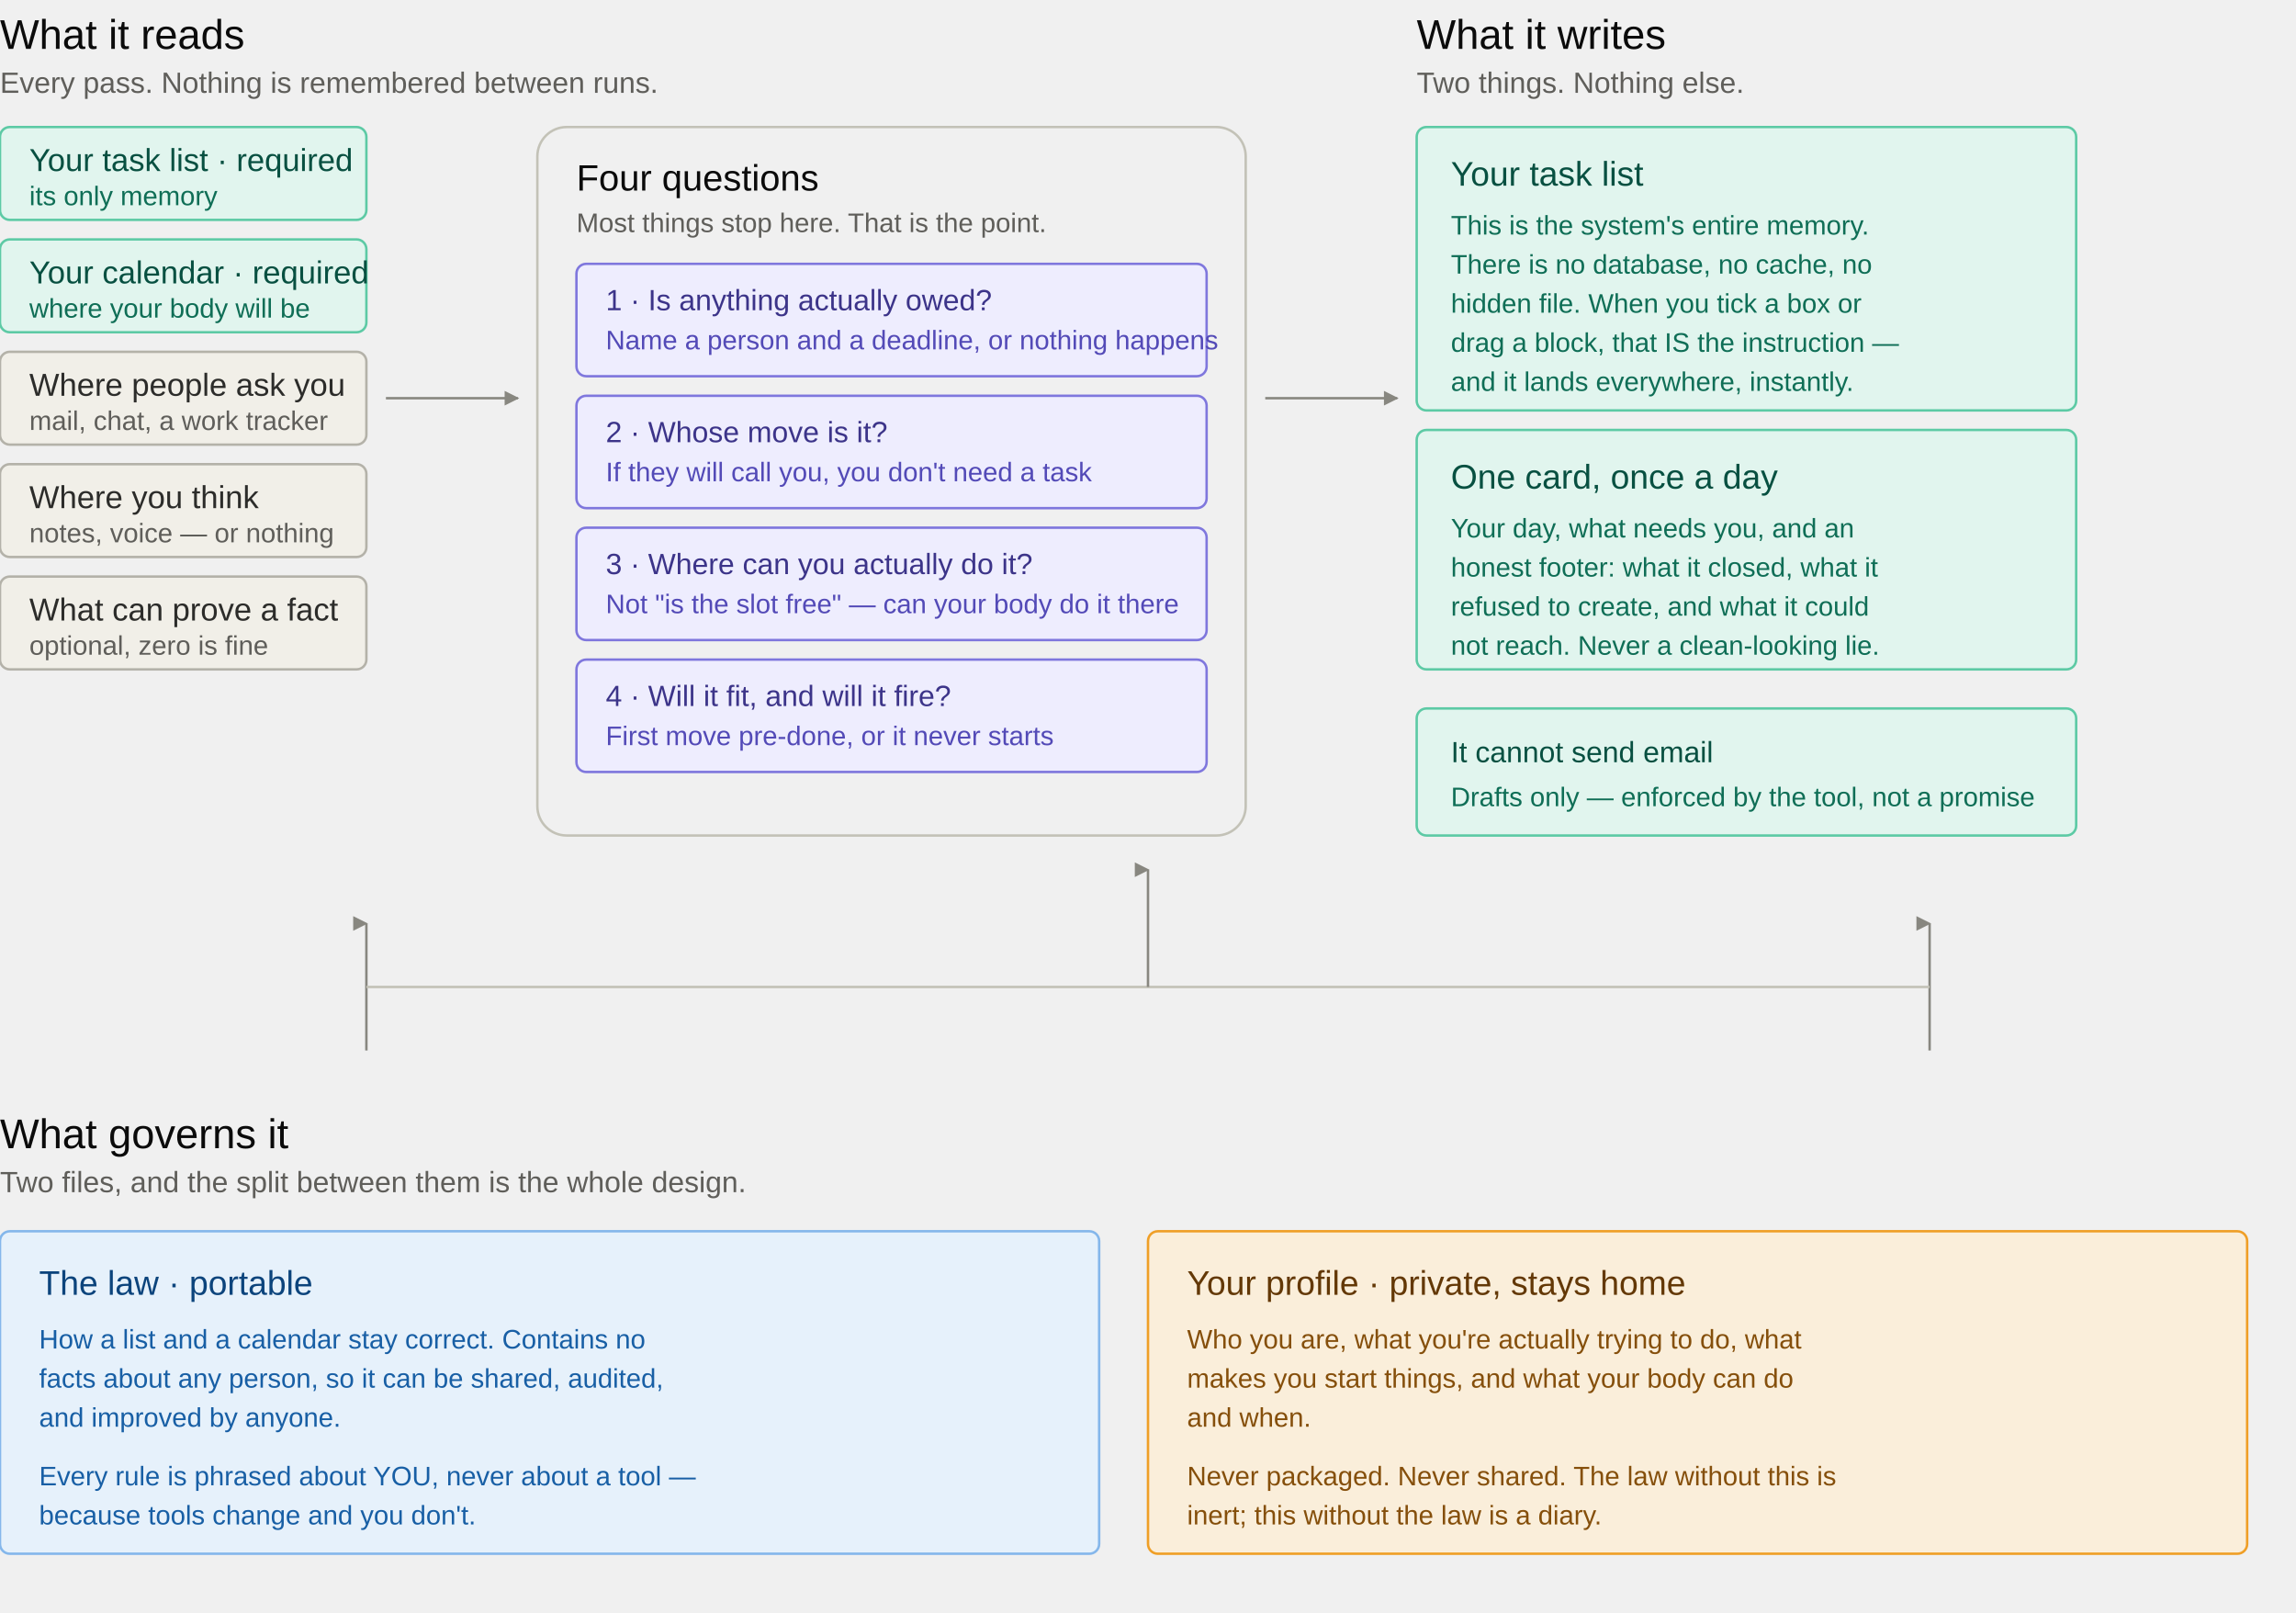
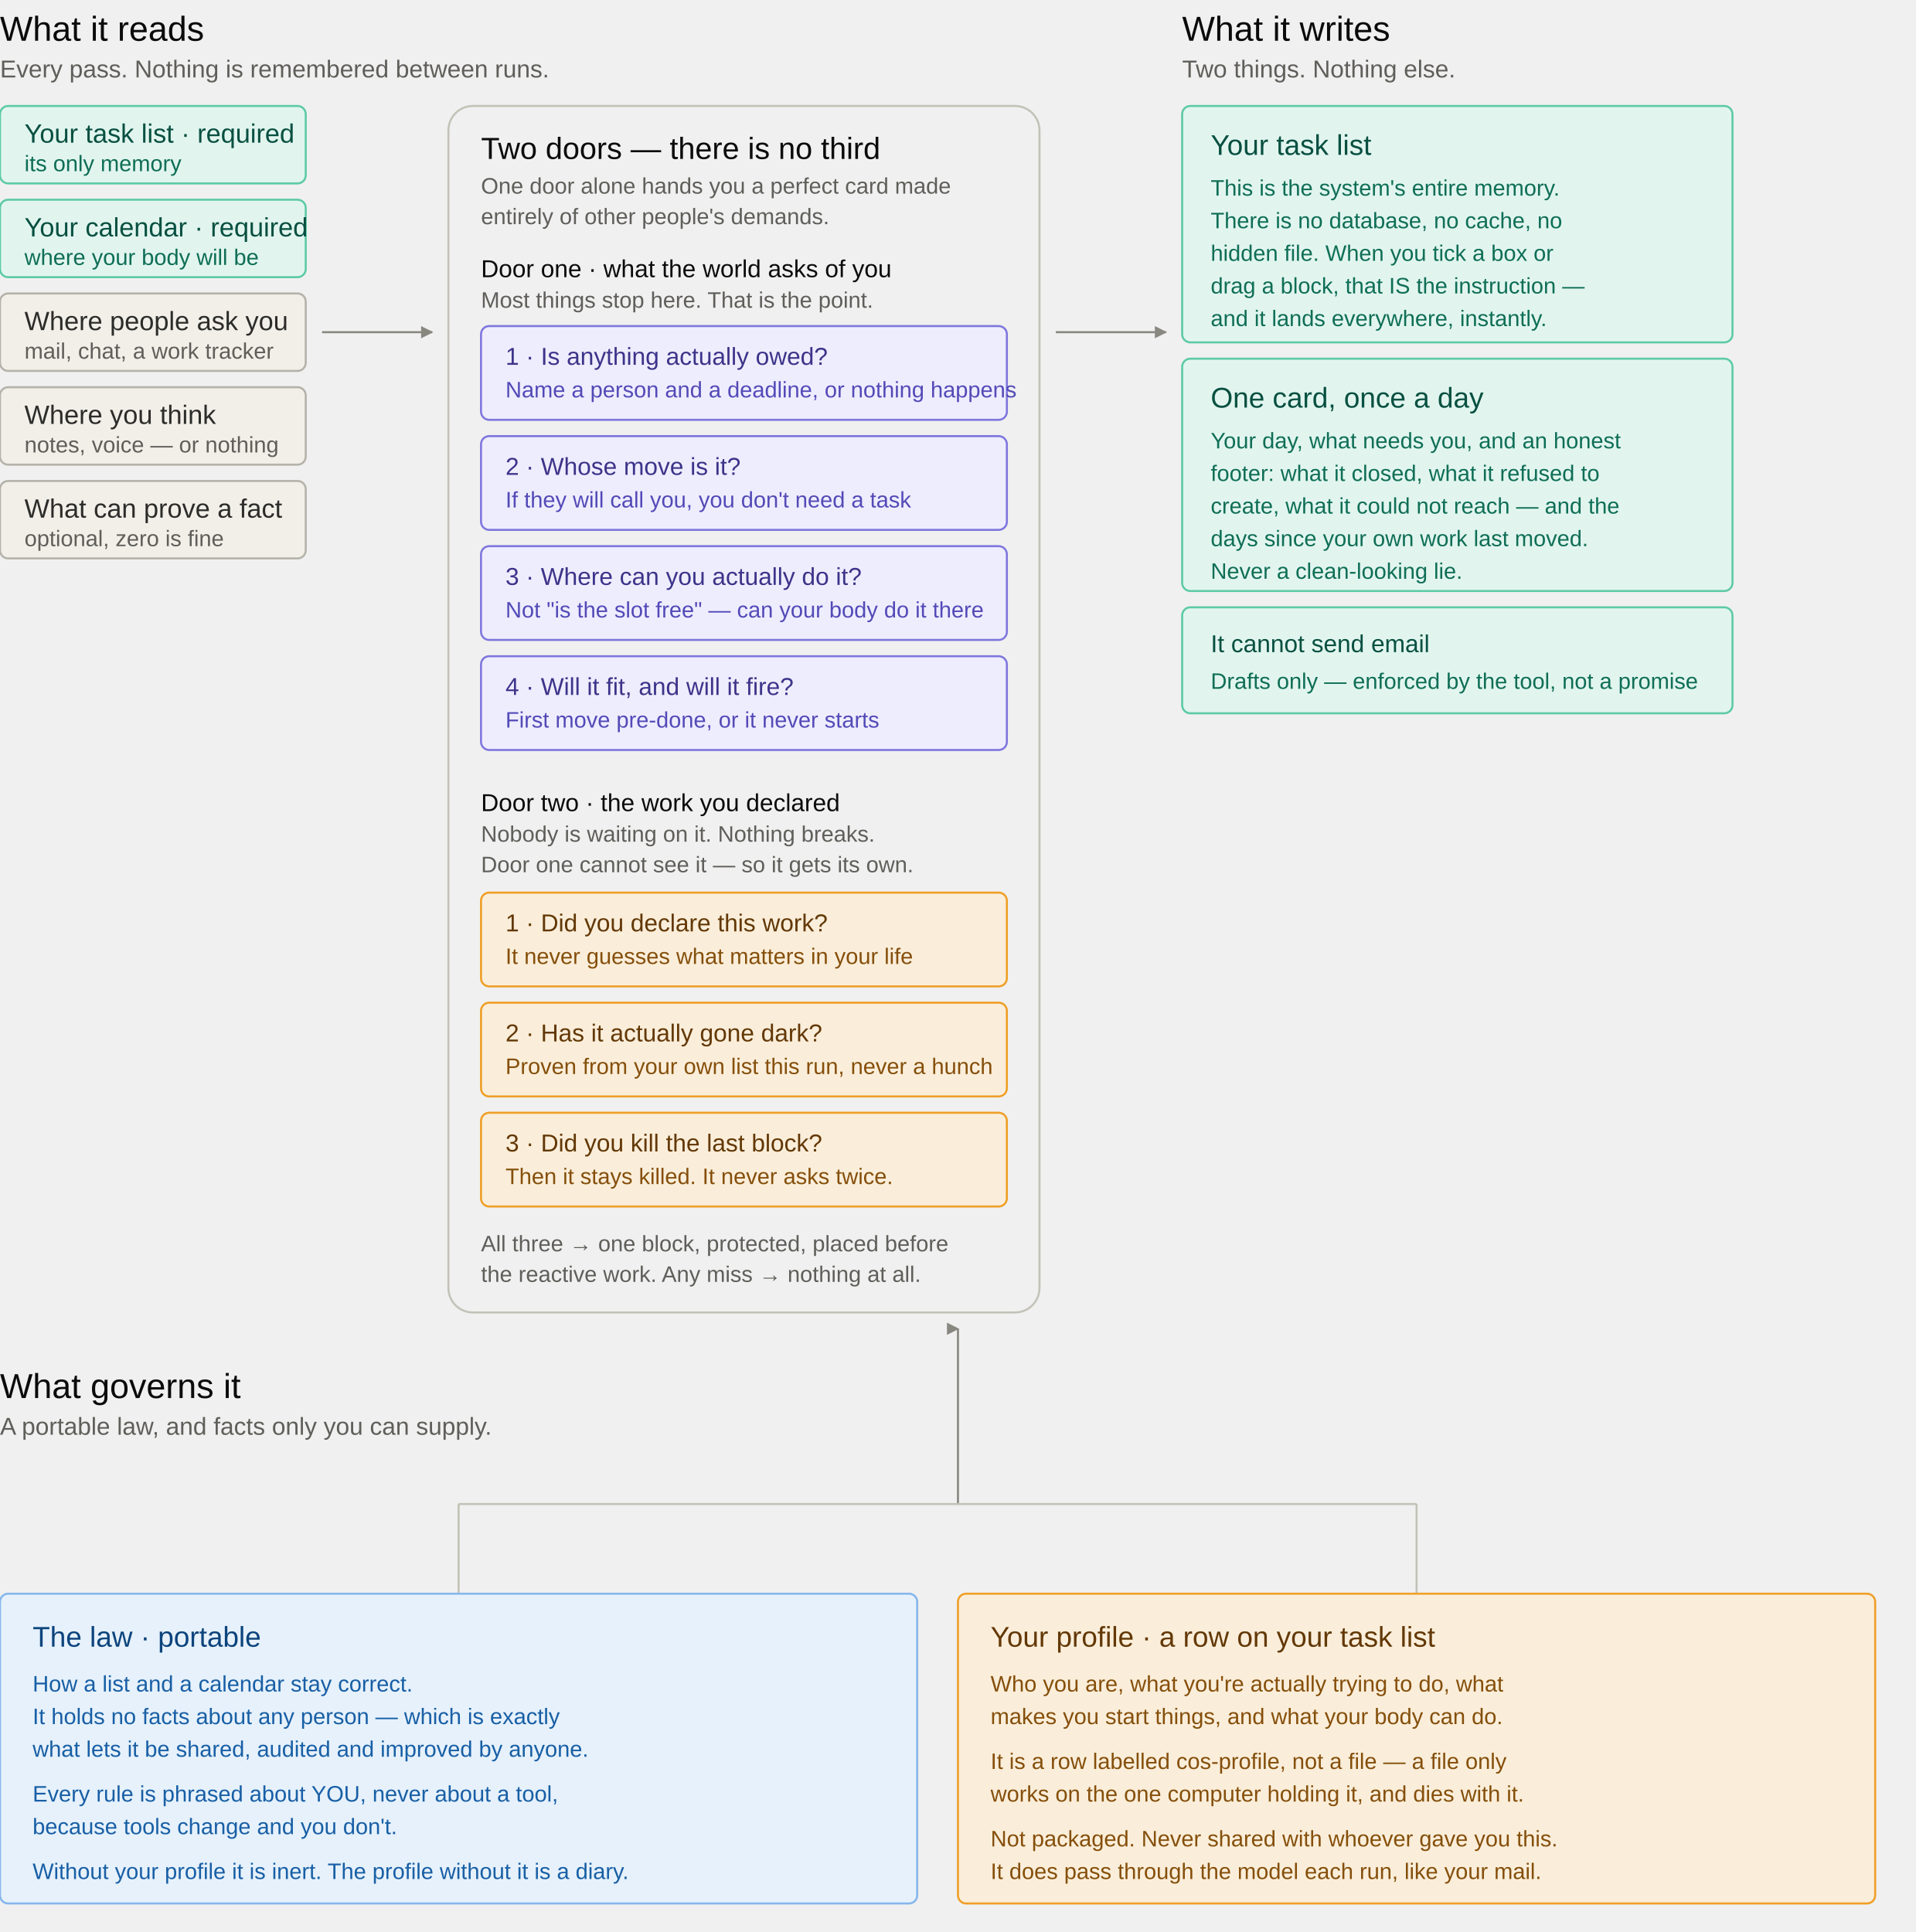
- <svg xmlns="http://www.w3.org/2000/svg" viewBox="0 0 940 660" role="img" width="100%">
+ <svg xmlns="http://www.w3.org/2000/svg" viewBox="0 0 940 948" role="img" width="100%">
  <style>
    .t  { fill: #2C2C2A; font-family: -apple-system, "Helvetica Neue", Arial, sans-serif; }
    .ts { fill: #5F5E5A; font-family: -apple-system, "Helvetica Neue", Arial, sans-serif; }
    .th { fill: #0b0b0b; font-family: -apple-system, "Helvetica Neue", Arial, sans-serif; }
    .c-gray   rect { fill: #F1EFE8; stroke: #B4B2A9; stroke-width: 1; }
    .c-purple rect { fill: #EEEDFE; stroke: #7F77DD; stroke-width: 1; }
    .c-teal   rect { fill: #E1F5EE; stroke: #5DCAA5; stroke-width: 1; }
    .c-blue   rect { fill: #E6F1FB; stroke: #85B7EB; stroke-width: 1; }
    .c-amber  rect { fill: #FAEEDA; stroke: #EF9F27; stroke-width: 1; }
    .c-purple .t  { fill: #3C3489; } .c-purple .ts { fill: #534AB7; }
    .c-teal   .t  { fill: #085041; } .c-teal   .ts { fill: #0F6E56; }
    .c-blue   .t  { fill: #0C447C; } .c-blue   .ts { fill: #185FA5; }
    .c-amber  .t  { fill: #633806; } .c-amber  .ts { fill: #854F0B; }
    @media (prefers-color-scheme: dark) {
      .t { fill: #ffffff; } .ts { fill: #c3c2b7; } .th { fill: #ffffff; }
      .c-gray   rect { fill: #2C2C2A; stroke: #888780; }
      .c-purple rect { fill: #3C3489; stroke: #AFA9EC; }
      .c-teal   rect { fill: #085041; stroke: #5DCAA5; }
      .c-blue   rect { fill: #0C447C; stroke: #85B7EB; }
      .c-amber  rect { fill: #633806; stroke: #EF9F27; }
      .c-purple .t, .c-teal .t, .c-blue .t, .c-amber .t { fill: #ffffff; }
      .c-purple .ts { fill: #CECBF6; } .c-teal .ts { fill: #9FE1CB; }
      .c-blue   .ts { fill: #B5D4F4; } .c-amber .ts { fill: #FAC775; }
    }
  </style>
  <defs>
    <marker id="ar" viewBox="0 0 10 10" refX="9" refY="5" markerWidth="6" markerHeight="6" orient="auto-start-end">
      <path d="M 0 0 L 10 5 L 0 10 z" fill="#888780" />
    </marker>
  </defs>
  <text x="0" y="20" class="th" style="font-size:17px;font-weight:500">What it reads</text>
  <text x="0" y="38" class="ts" style="font-size:12px">Every pass. Nothing is remembered between runs.</text>
  <g class="c-teal">
    <rect x="0" y="52" width="150" height="38" rx="4" />
    <text x="12" y="70" class="t" style="font-size:13px">Your task list · required</text>
    <text x="12" y="84" class="ts" style="font-size:11px">its only memory</text>
  </g>
  <g class="c-teal">
    <rect x="0" y="98" width="150" height="38" rx="4" />
    <text x="12" y="116" class="t" style="font-size:13px">Your calendar · required</text>
    <text x="12" y="130" class="ts" style="font-size:11px">where your body will be</text>
  </g>
  <g class="c-gray">
    <rect x="0" y="144" width="150" height="38" rx="4" />
    <text x="12" y="162" class="t" style="font-size:13px">Where people ask you</text>
    <text x="12" y="176" class="ts" style="font-size:11px">mail, chat, a work tracker</text>
  </g>
  <g class="c-gray">
    <rect x="0" y="190" width="150" height="38" rx="4" />
    <text x="12" y="208" class="t" style="font-size:13px">Where you think</text>
    <text x="12" y="222" class="ts" style="font-size:11px">notes, voice — or nothing</text>
  </g>
  <g class="c-gray">
    <rect x="0" y="236" width="150" height="38" rx="4" />
    <text x="12" y="254" class="t" style="font-size:13px">What can prove a fact</text>
    <text x="12" y="268" class="ts" style="font-size:11px">optional, zero is fine</text>
  </g>
  <line x1="158" y1="163" x2="212" y2="163" stroke="#888780" stroke-width="1" marker-end="url(#ar)" />
-   <rect x="220" y="52" width="290" height="290" rx="12" fill="none" stroke="#c3c2b7" stroke-width="1" />
-   <text x="236" y="78" class="th" style="font-size:15px;font-weight:500">Four questions</text>
-   <text x="236" y="95" class="ts" style="font-size:11px">Most things stop here. That is the point.</text>
+   <rect x="220" y="52" width="290" height="592" rx="12" fill="none" stroke="#c3c2b7" stroke-width="1" />
+   <text x="236" y="78" class="th" style="font-size:15px;font-weight:500">Two doors — there is no third</text>
+   <text x="236" y="95" class="ts" style="font-size:11px">One door alone hands you a perfect card made</text>
+   <text x="236" y="110" class="ts" style="font-size:11px">entirely of other people's demands.</text>
+   <text x="236" y="136" class="th" style="font-size:12px;font-weight:500">Door one · what the world asks of you</text>
+   <text x="236" y="151" class="ts" style="font-size:11px">Most things stop here. That is the point.</text>
  <g class="c-purple">
-     <rect x="236" y="108" width="258" height="46" rx="4" />
-     <text x="248" y="127" class="t" style="font-size:12px">1 · Is anything actually owed?</text>
-     <text x="248" y="143" class="ts" style="font-size:11px">Name a person and a deadline, or nothing happens</text>
+     <rect x="236" y="160" width="258" height="46" rx="4" />
+     <text x="248" y="179" class="t" style="font-size:12px">1 · Is anything actually owed?</text>
+     <text x="248" y="195" class="ts" style="font-size:11px">Name a person and a deadline, or nothing happens</text>
  </g>
  <g class="c-purple">
-     <rect x="236" y="162" width="258" height="46" rx="4" />
-     <text x="248" y="181" class="t" style="font-size:12px">2 · Whose move is it?</text>
-     <text x="248" y="197" class="ts" style="font-size:11px">If they will call you, you don't need a task</text>
+     <rect x="236" y="214" width="258" height="46" rx="4" />
+     <text x="248" y="233" class="t" style="font-size:12px">2 · Whose move is it?</text>
+     <text x="248" y="249" class="ts" style="font-size:11px">If they will call you, you don't need a task</text>
  </g>
  <g class="c-purple">
-     <rect x="236" y="216" width="258" height="46" rx="4" />
-     <text x="248" y="235" class="t" style="font-size:12px">3 · Where can you actually do it?</text>
-     <text x="248" y="251" class="ts" style="font-size:11px">Not "is the slot free" — can your body do it there</text>
+     <rect x="236" y="268" width="258" height="46" rx="4" />
+     <text x="248" y="287" class="t" style="font-size:12px">3 · Where can you actually do it?</text>
+     <text x="248" y="303" class="ts" style="font-size:11px">Not "is the slot free" — can your body do it there</text>
  </g>
  <g class="c-purple">
-     <rect x="236" y="270" width="258" height="46" rx="4" />
-     <text x="248" y="289" class="t" style="font-size:12px">4 · Will it fit, and will it fire?</text>
-     <text x="248" y="305" class="ts" style="font-size:11px">First move pre-done, or it never starts</text>
+     <rect x="236" y="322" width="258" height="46" rx="4" />
+     <text x="248" y="341" class="t" style="font-size:12px">4 · Will it fit, and will it fire?</text>
+     <text x="248" y="357" class="ts" style="font-size:11px">First move pre-done, or it never starts</text>
  </g>
+   <text x="236" y="398" class="th" style="font-size:12px;font-weight:500">Door two · the work you declared</text>
+   <text x="236" y="413" class="ts" style="font-size:11px">Nobody is waiting on it. Nothing breaks.</text>
+   <text x="236" y="428" class="ts" style="font-size:11px">Door one cannot see it — so it gets its own.</text>
+   <g class="c-amber">
+     <rect x="236" y="438" width="258" height="46" rx="4" />
+     <text x="248" y="457" class="t" style="font-size:12px">1 · Did you declare this work?</text>
+     <text x="248" y="473" class="ts" style="font-size:11px">It never guesses what matters in your life</text>
+   </g>
+   <g class="c-amber">
+     <rect x="236" y="492" width="258" height="46" rx="4" />
+     <text x="248" y="511" class="t" style="font-size:12px">2 · Has it actually gone dark?</text>
+     <text x="248" y="527" class="ts" style="font-size:11px">Proven from your own list this run, never a hunch</text>
+   </g>
+   <g class="c-amber">
+     <rect x="236" y="546" width="258" height="46" rx="4" />
+     <text x="248" y="565" class="t" style="font-size:12px">3 · Did you kill the last block?</text>
+     <text x="248" y="581" class="ts" style="font-size:11px">Then it stays killed. It never asks twice.</text>
+   </g>
+   <text x="236" y="614" class="ts" style="font-size:11px">All three → one block, protected, placed before</text>
+   <text x="236" y="629" class="ts" style="font-size:11px">the reactive work. Any miss → nothing at all.</text>
  <line x1="518" y1="163" x2="572" y2="163" stroke="#888780" stroke-width="1" marker-end="url(#ar)" />
  <text x="580" y="20" class="th" style="font-size:17px;font-weight:500">What it writes</text>
  <text x="580" y="38" class="ts" style="font-size:12px">Two things. Nothing else.</text>
  <g class="c-teal">
    <rect x="580" y="52" width="270" height="116" rx="4" />
    <text x="594" y="76" class="t" style="font-size:14px">Your task list</text>
    <text x="594" y="96" class="ts" style="font-size:11px">This is the system's entire memory.</text>
    <text x="594" y="112" class="ts" style="font-size:11px">There is no database, no cache, no</text>
    <text x="594" y="128" class="ts" style="font-size:11px">hidden file. When you tick a box or</text>
    <text x="594" y="144" class="ts" style="font-size:11px">drag a block, that IS the instruction —</text>
    <text x="594" y="160" class="ts" style="font-size:11px">and it lands everywhere, instantly.</text>
  </g>
  <g class="c-teal">
-     <rect x="580" y="176" width="270" height="98" rx="4" />
+     <rect x="580" y="176" width="270" height="114" rx="4" />
    <text x="594" y="200" class="t" style="font-size:14px">One card, once a day</text>
-     <text x="594" y="220" class="ts" style="font-size:11px">Your day, what needs you, and an</text>
-     <text x="594" y="236" class="ts" style="font-size:11px">honest footer: what it closed, what it</text>
-     <text x="594" y="252" class="ts" style="font-size:11px">refused to create, and what it could</text>
-     <text x="594" y="268" class="ts" style="font-size:11px">not reach. Never a clean-looking lie.</text>
+     <text x="594" y="220" class="ts" style="font-size:11px">Your day, what needs you, and an honest</text>
+     <text x="594" y="236" class="ts" style="font-size:11px">footer: what it closed, what it refused to</text>
+     <text x="594" y="252" class="ts" style="font-size:11px">create, what it could not reach — and the</text>
+     <text x="594" y="268" class="ts" style="font-size:11px">days since your own work last moved.</text>
+     <text x="594" y="284" class="ts" style="font-size:11px">Never a clean-looking lie.</text>
  </g>
  <g class="c-teal">
-     <rect x="580" y="290" width="270" height="52" rx="4" />
-     <text x="594" y="312" class="t" style="font-size:12px">It cannot send email</text>
-     <text x="594" y="330" class="ts" style="font-size:11px">Drafts only — enforced by the tool, not a promise</text>
+     <rect x="580" y="298" width="270" height="52" rx="4" />
+     <text x="594" y="320" class="t" style="font-size:12px">It cannot send email</text>
+     <text x="594" y="338" class="ts" style="font-size:11px">Drafts only — enforced by the tool, not a promise</text>
  </g>
-   <line x1="150" y1="430" x2="150" y2="378" stroke="#888780" stroke-width="1" marker-end="url(#ar)" />
-   <line x1="790" y1="430" x2="790" y2="378" stroke="#888780" stroke-width="1" marker-end="url(#ar)" />
-   <line x1="150" y1="404" x2="790" y2="404" stroke="#c3c2b7" stroke-width="1" />
-   <line x1="470" y1="404" x2="470" y2="356" stroke="#888780" stroke-width="1" marker-end="url(#ar)" />
-   <text x="0" y="470" class="th" style="font-size:17px;font-weight:500">What governs it</text>
-   <text x="0" y="488" class="ts" style="font-size:12px">Two files, and the split between them is the whole design.</text>
+   <text x="0" y="686" class="th" style="font-size:17px;font-weight:500">What governs it</text>
+   <text x="0" y="704" class="ts" style="font-size:12px">A portable law, and facts only you can supply.</text>
+   <line x1="470" y1="738" x2="470" y2="652" stroke="#888780" stroke-width="1" marker-end="url(#ar)" />
+   <line x1="225" y1="738" x2="695" y2="738" stroke="#c3c2b7" stroke-width="1" />
+   <line x1="225" y1="738" x2="225" y2="782" stroke="#c3c2b7" stroke-width="1" />
+   <line x1="695" y1="738" x2="695" y2="782" stroke="#c3c2b7" stroke-width="1" />
  <g class="c-blue">
-     <rect x="0" y="504" width="450" height="132" rx="4" />
-     <text x="16" y="530" class="t" style="font-size:14px">The law · portable</text>
-     <text x="16" y="552" class="ts" style="font-size:11px">How a list and a calendar stay correct. Contains no</text>
-     <text x="16" y="568" class="ts" style="font-size:11px">facts about any person, so it can be shared, audited,</text>
-     <text x="16" y="584" class="ts" style="font-size:11px">and improved by anyone.</text>
-     <text x="16" y="608" class="ts" style="font-size:11px">Every rule is phrased about YOU, never about a tool —</text>
-     <text x="16" y="624" class="ts" style="font-size:11px">because tools change and you don't.</text>
+     <rect x="0" y="782" width="450" height="152" rx="4" />
+     <text x="16" y="808" class="t" style="font-size:14px">The law · portable</text>
+     <text x="16" y="830" class="ts" style="font-size:11px">How a list and a calendar stay correct.</text>
+     <text x="16" y="846" class="ts" style="font-size:11px">It holds no facts about any person — which is exactly</text>
+     <text x="16" y="862" class="ts" style="font-size:11px">what lets it be shared, audited and improved by anyone.</text>
+     <text x="16" y="884" class="ts" style="font-size:11px">Every rule is phrased about YOU, never about a tool,</text>
+     <text x="16" y="900" class="ts" style="font-size:11px">because tools change and you don't.</text>
+     <text x="16" y="922" class="ts" style="font-size:11px">Without your profile it is inert. The profile without it is a diary.</text>
  </g>
  <g class="c-amber">
-     <rect x="470" y="504" width="450" height="132" rx="4" />
-     <text x="486" y="530" class="t" style="font-size:14px">Your profile · private, stays home</text>
-     <text x="486" y="552" class="ts" style="font-size:11px">Who you are, what you're actually trying to do, what</text>
-     <text x="486" y="568" class="ts" style="font-size:11px">makes you start things, and what your body can do</text>
-     <text x="486" y="584" class="ts" style="font-size:11px">and when.</text>
-     <text x="486" y="608" class="ts" style="font-size:11px">Never packaged. Never shared. The law without this is</text>
-     <text x="486" y="624" class="ts" style="font-size:11px">inert; this without the law is a diary.</text>
+     <rect x="470" y="782" width="450" height="152" rx="4" />
+     <text x="486" y="808" class="t" style="font-size:14px">Your profile · a row on your task list</text>
+     <text x="486" y="830" class="ts" style="font-size:11px">Who you are, what you're actually trying to do, what</text>
+     <text x="486" y="846" class="ts" style="font-size:11px">makes you start things, and what your body can do.</text>
+     <text x="486" y="868" class="ts" style="font-size:11px">It is a row labelled cos-profile, not a file — a file only</text>
+     <text x="486" y="884" class="ts" style="font-size:11px">works on the one computer holding it, and dies with it.</text>
+     <text x="486" y="906" class="ts" style="font-size:11px">Not packaged. Never shared with whoever gave you this.</text>
+     <text x="486" y="922" class="ts" style="font-size:11px">It does pass through the model each run, like your mail.</text>
  </g>
</svg>
